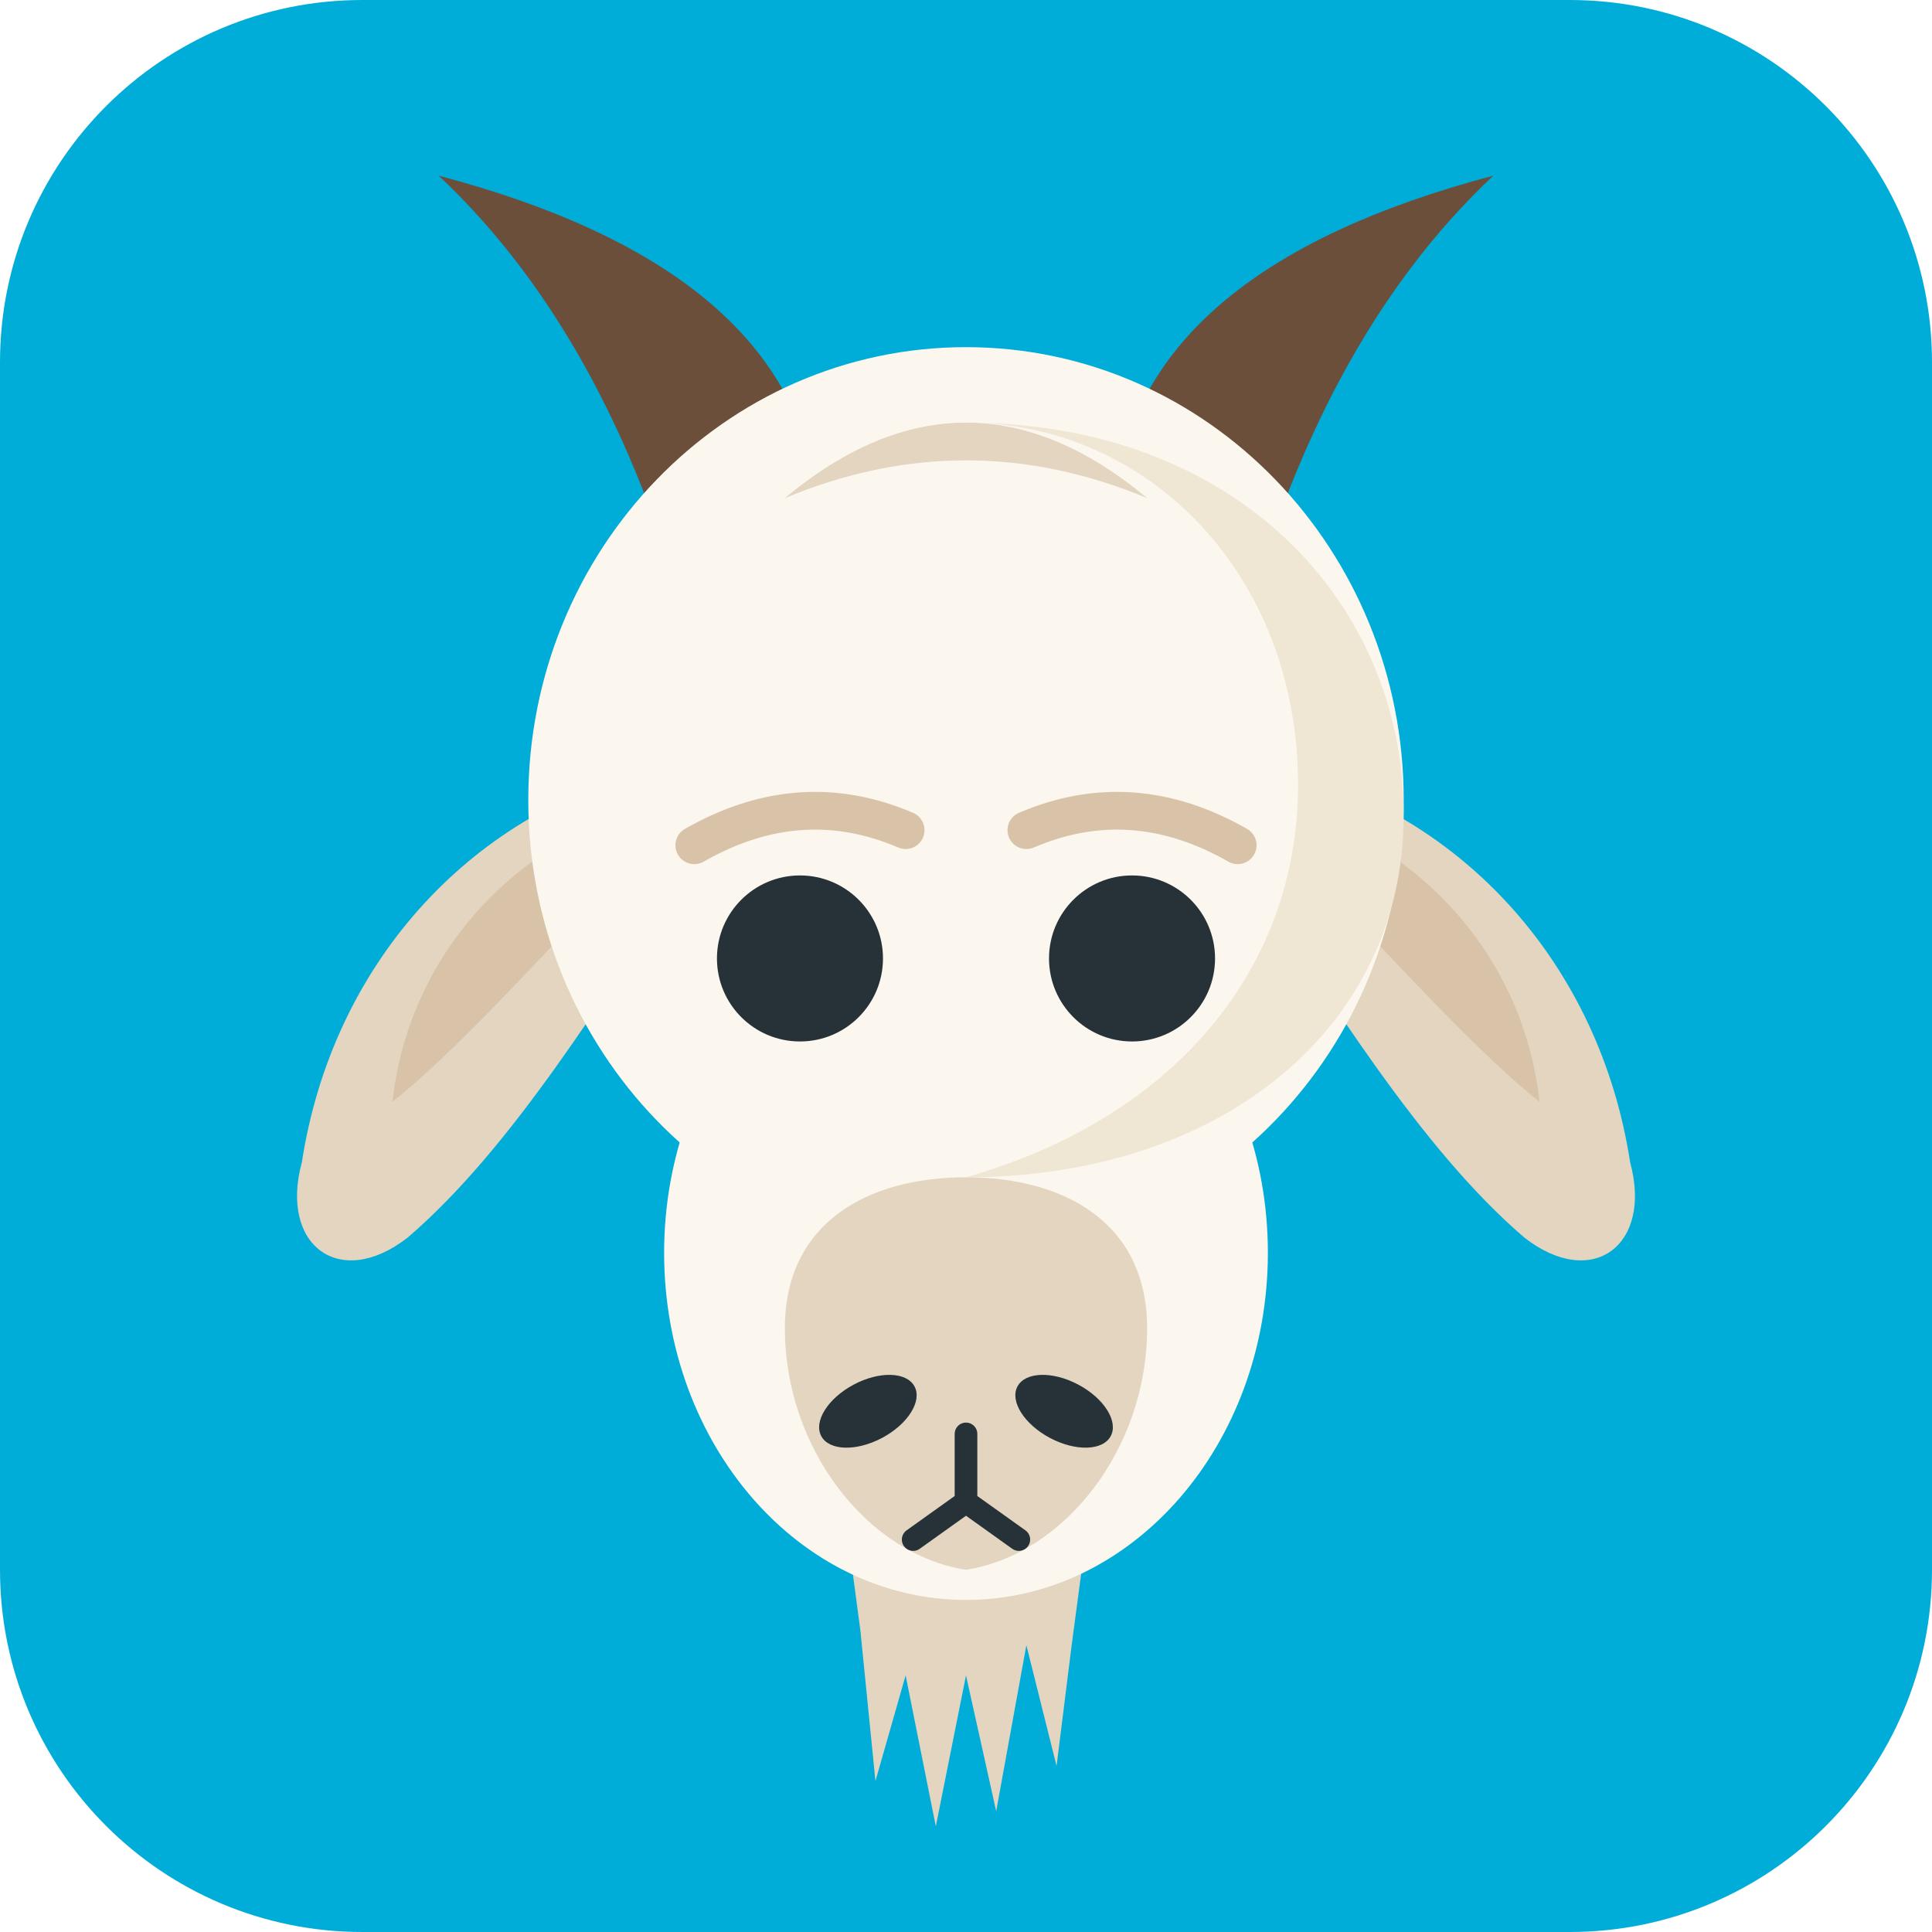
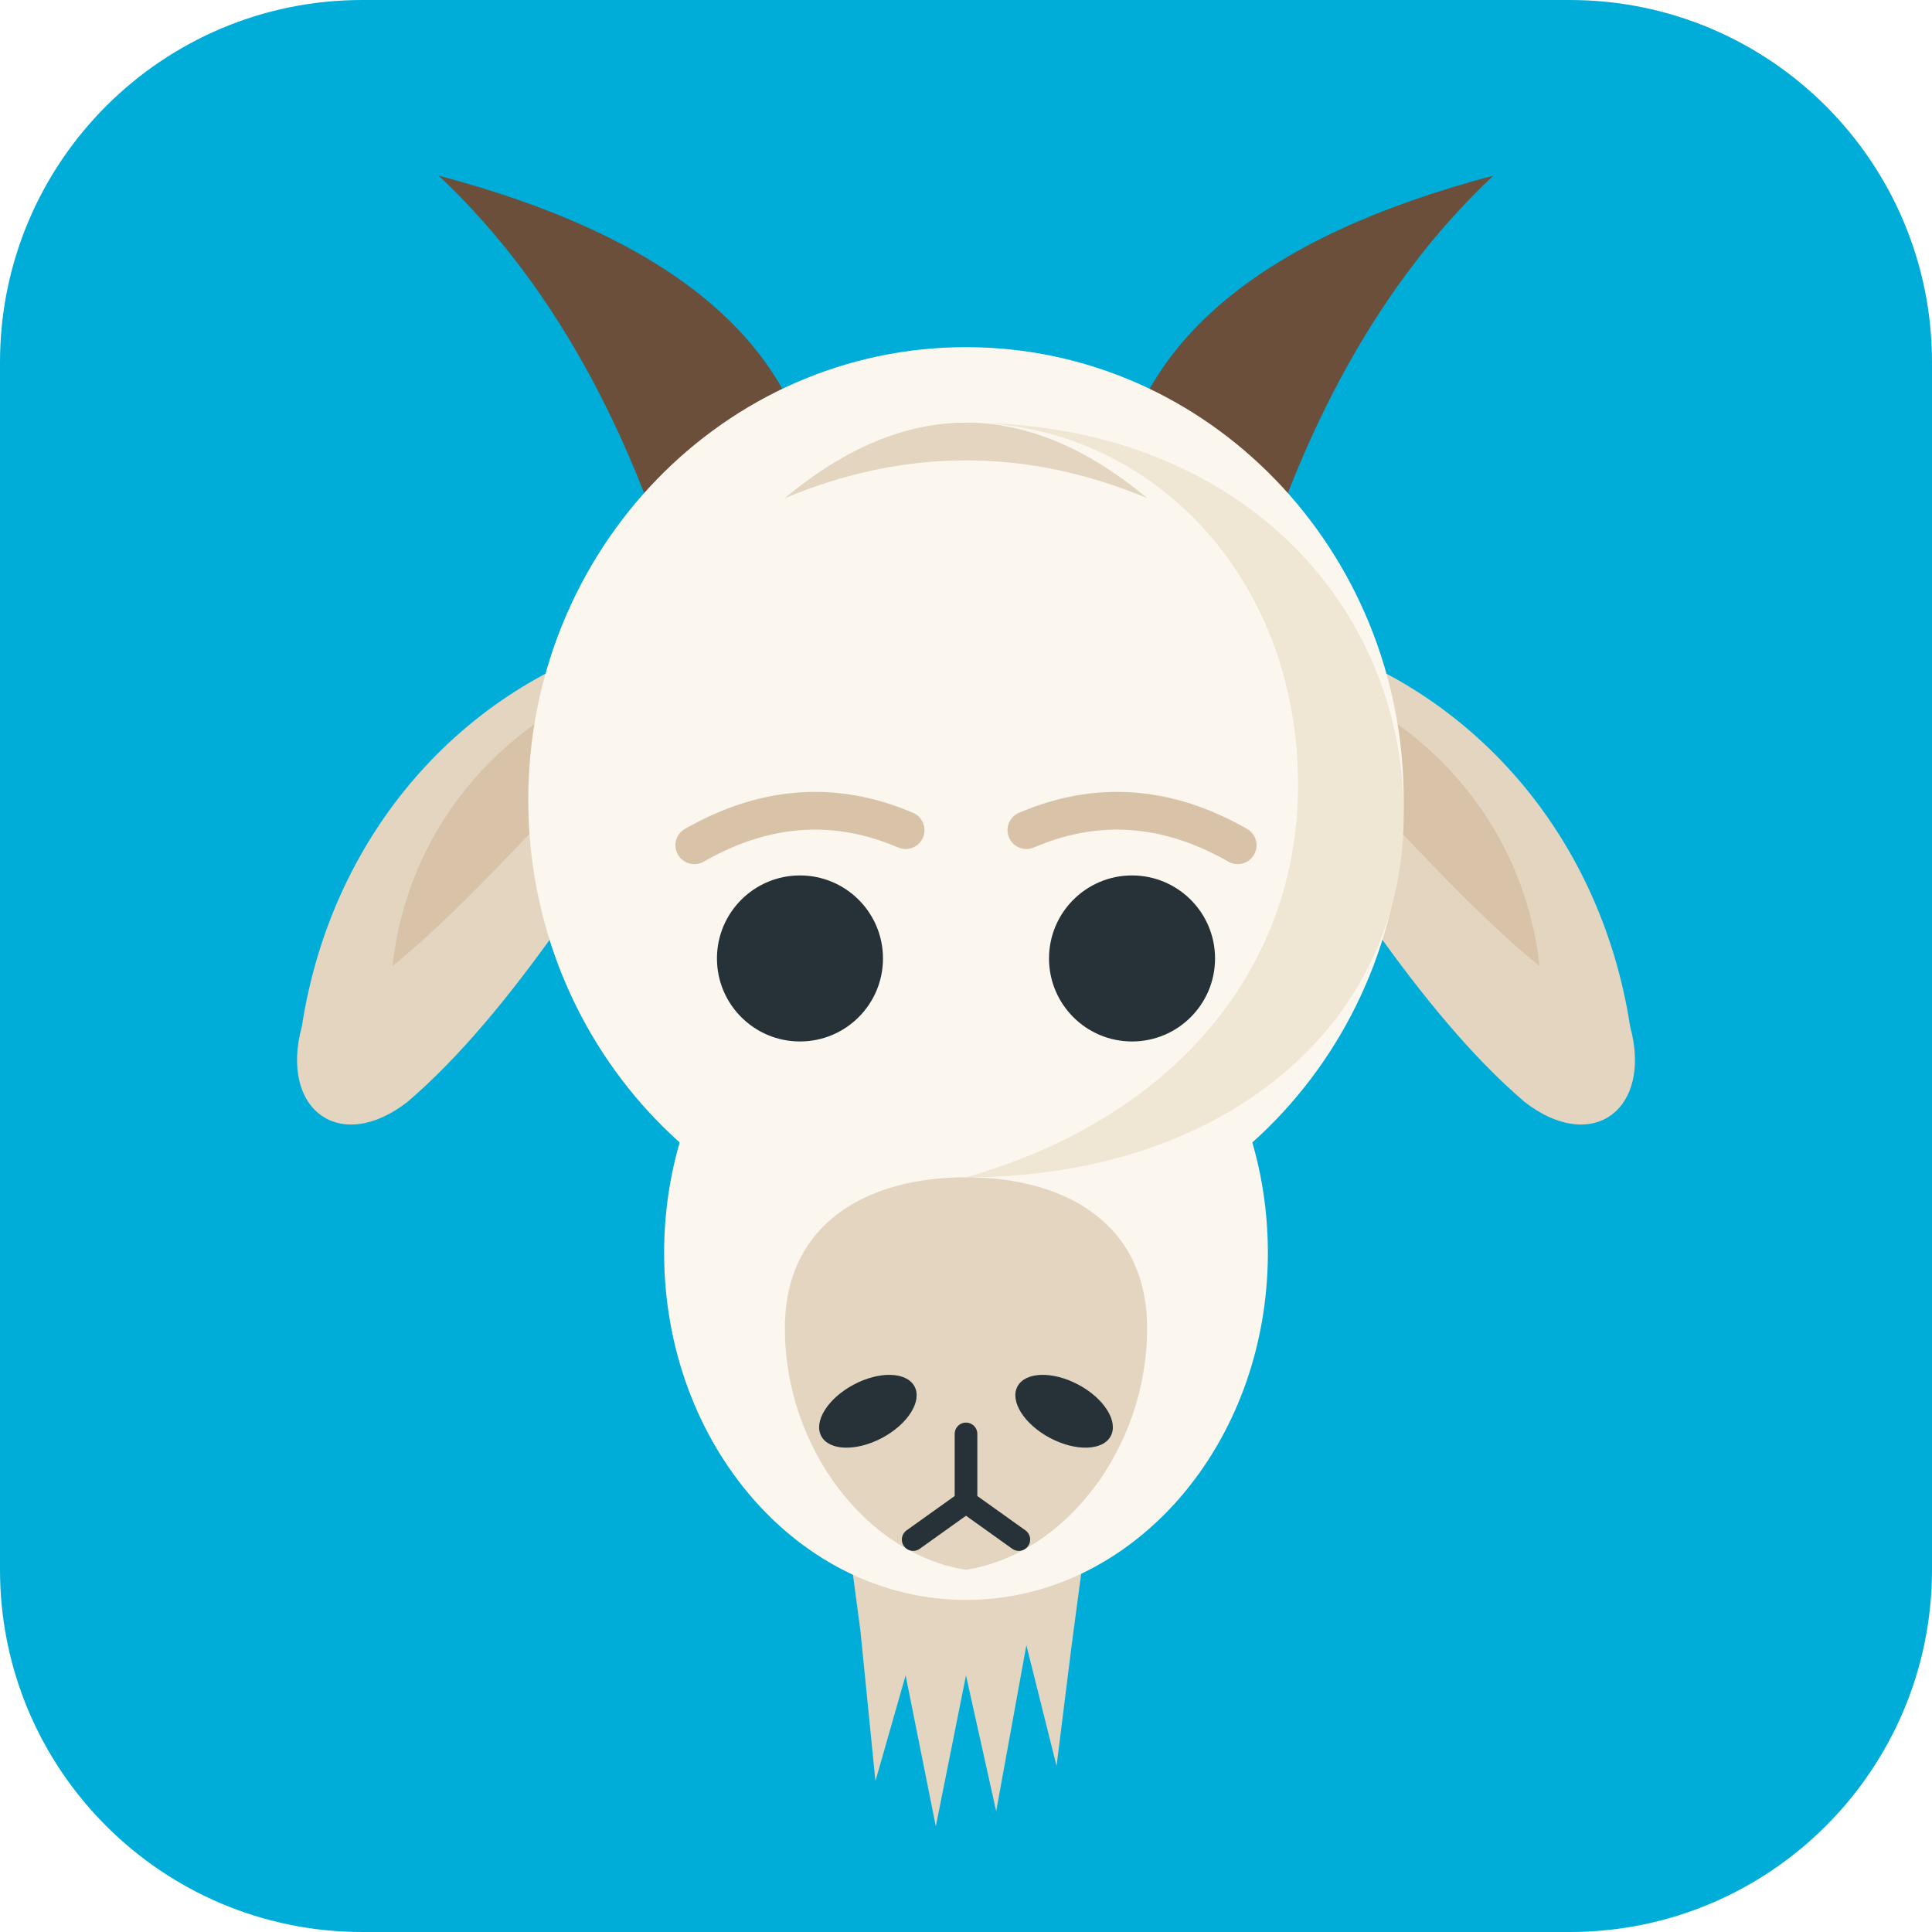
<svg xmlns="http://www.w3.org/2000/svg" viewBox="0 0 256 256">
  <rect width="256" height="256" rx="48" fill="#00ADD8" />
  <path d="M84 10 Q120 40 112 68 L88 82 Q96 40 84 10 Z" fill="#6B4F3B" transform="rotate(-25 101 75)" />
  <path d="M172 10 Q136 40 144 68 L168 82 Q160 40 172 10 Z" fill="#6B4F3B" transform="rotate(25 155 75)" />
  <path d="M112 201 Q128 206 144 203 L142 218 L140 234 L136 218 L132 240 L128 222 L124 242 L120 222 L116 236 L114 216 Z" fill="#E3D5C0" />
-   <path d="M86 102 C62 108 44 128 40 154 C37 165 45 171 54 164 C68 152 80 132 92 114 Z" fill="#E3D5C0" />
-   <path d="M170 102 C194 108 212 128 216 154 C219 165 211 171 202 164 C188 152 176 132 164 114 Z" fill="#E3D5C0" />
-   <path d="M82 108 C66 114 54 128 52 146 C62 138 74 124 86 112 Z" fill="#D8C3A8" />
-   <path d="M174 108 C190 114 202 128 204 146 C194 138 182 124 170 112 Z" fill="#D8C3A8" />
+   <path d="M86 84 C62 90 44 110 40 136 C37 147 45 153 54 146 C68 134 80 114 92 96 Z" fill="#E3D5C0" />
+   <path d="M170 84 C194 90 212 110 216 136 C219 147 211 153 202 146 C188 134 176 114 164 96 Z" fill="#E3D5C0" />
+   <path d="M82 90 C66 96 54 110 52 128 C62 120 74 106 86 94 Z" fill="#D8C3A8" />
+   <path d="M174 90 C190 96 202 110 204 128 C194 120 182 106 170 94 Z" fill="#D8C3A8" />
  <ellipse cx="128" cy="106" rx="58" ry="60" fill="#FBF7EF" />
  <ellipse cx="128" cy="166" rx="40" ry="46" fill="#FBF7EF" />
  <path d="M128 56 C164 56 186 80 186 108 C186 136 162 156 128 156 C156 148 172 128 172 104 C172 76 152 56 128 56 Z" fill="#F0E6D4" />
  <path d="M104 66 Q128 46 152 66 Q128 56 104 66 Z" fill="#E3D5C0" />
  <path d="M92 112 Q106 104 120 110" stroke="#D8C3A8" stroke-width="5" fill="none" stroke-linecap="round" />
  <path d="M136 110 Q150 104 164 112" stroke="#D8C3A8" stroke-width="5" fill="none" stroke-linecap="round" />
  <circle cx="106" cy="127" r="11" fill="#263238" />
  <circle cx="150" cy="127" r="11" fill="#263238" />
  <path d="M104 176 C104 162 115 156 128 156 C141 156 152 162 152 176 C152 192 141 206 128 208 C115 206 104 192 104 176 Z" fill="#E3D5C0" />
  <ellipse cx="115" cy="187" rx="7" ry="4" transform="rotate(-28 115 187)" fill="#263238" />
  <ellipse cx="141" cy="187" rx="7" ry="4" transform="rotate(28 141 187)" fill="#263238" />
  <path d="M128 190 L128 199 L121 204 M128 199 L135 204" stroke="#263238" stroke-width="3" fill="none" stroke-linecap="round" />
</svg>
